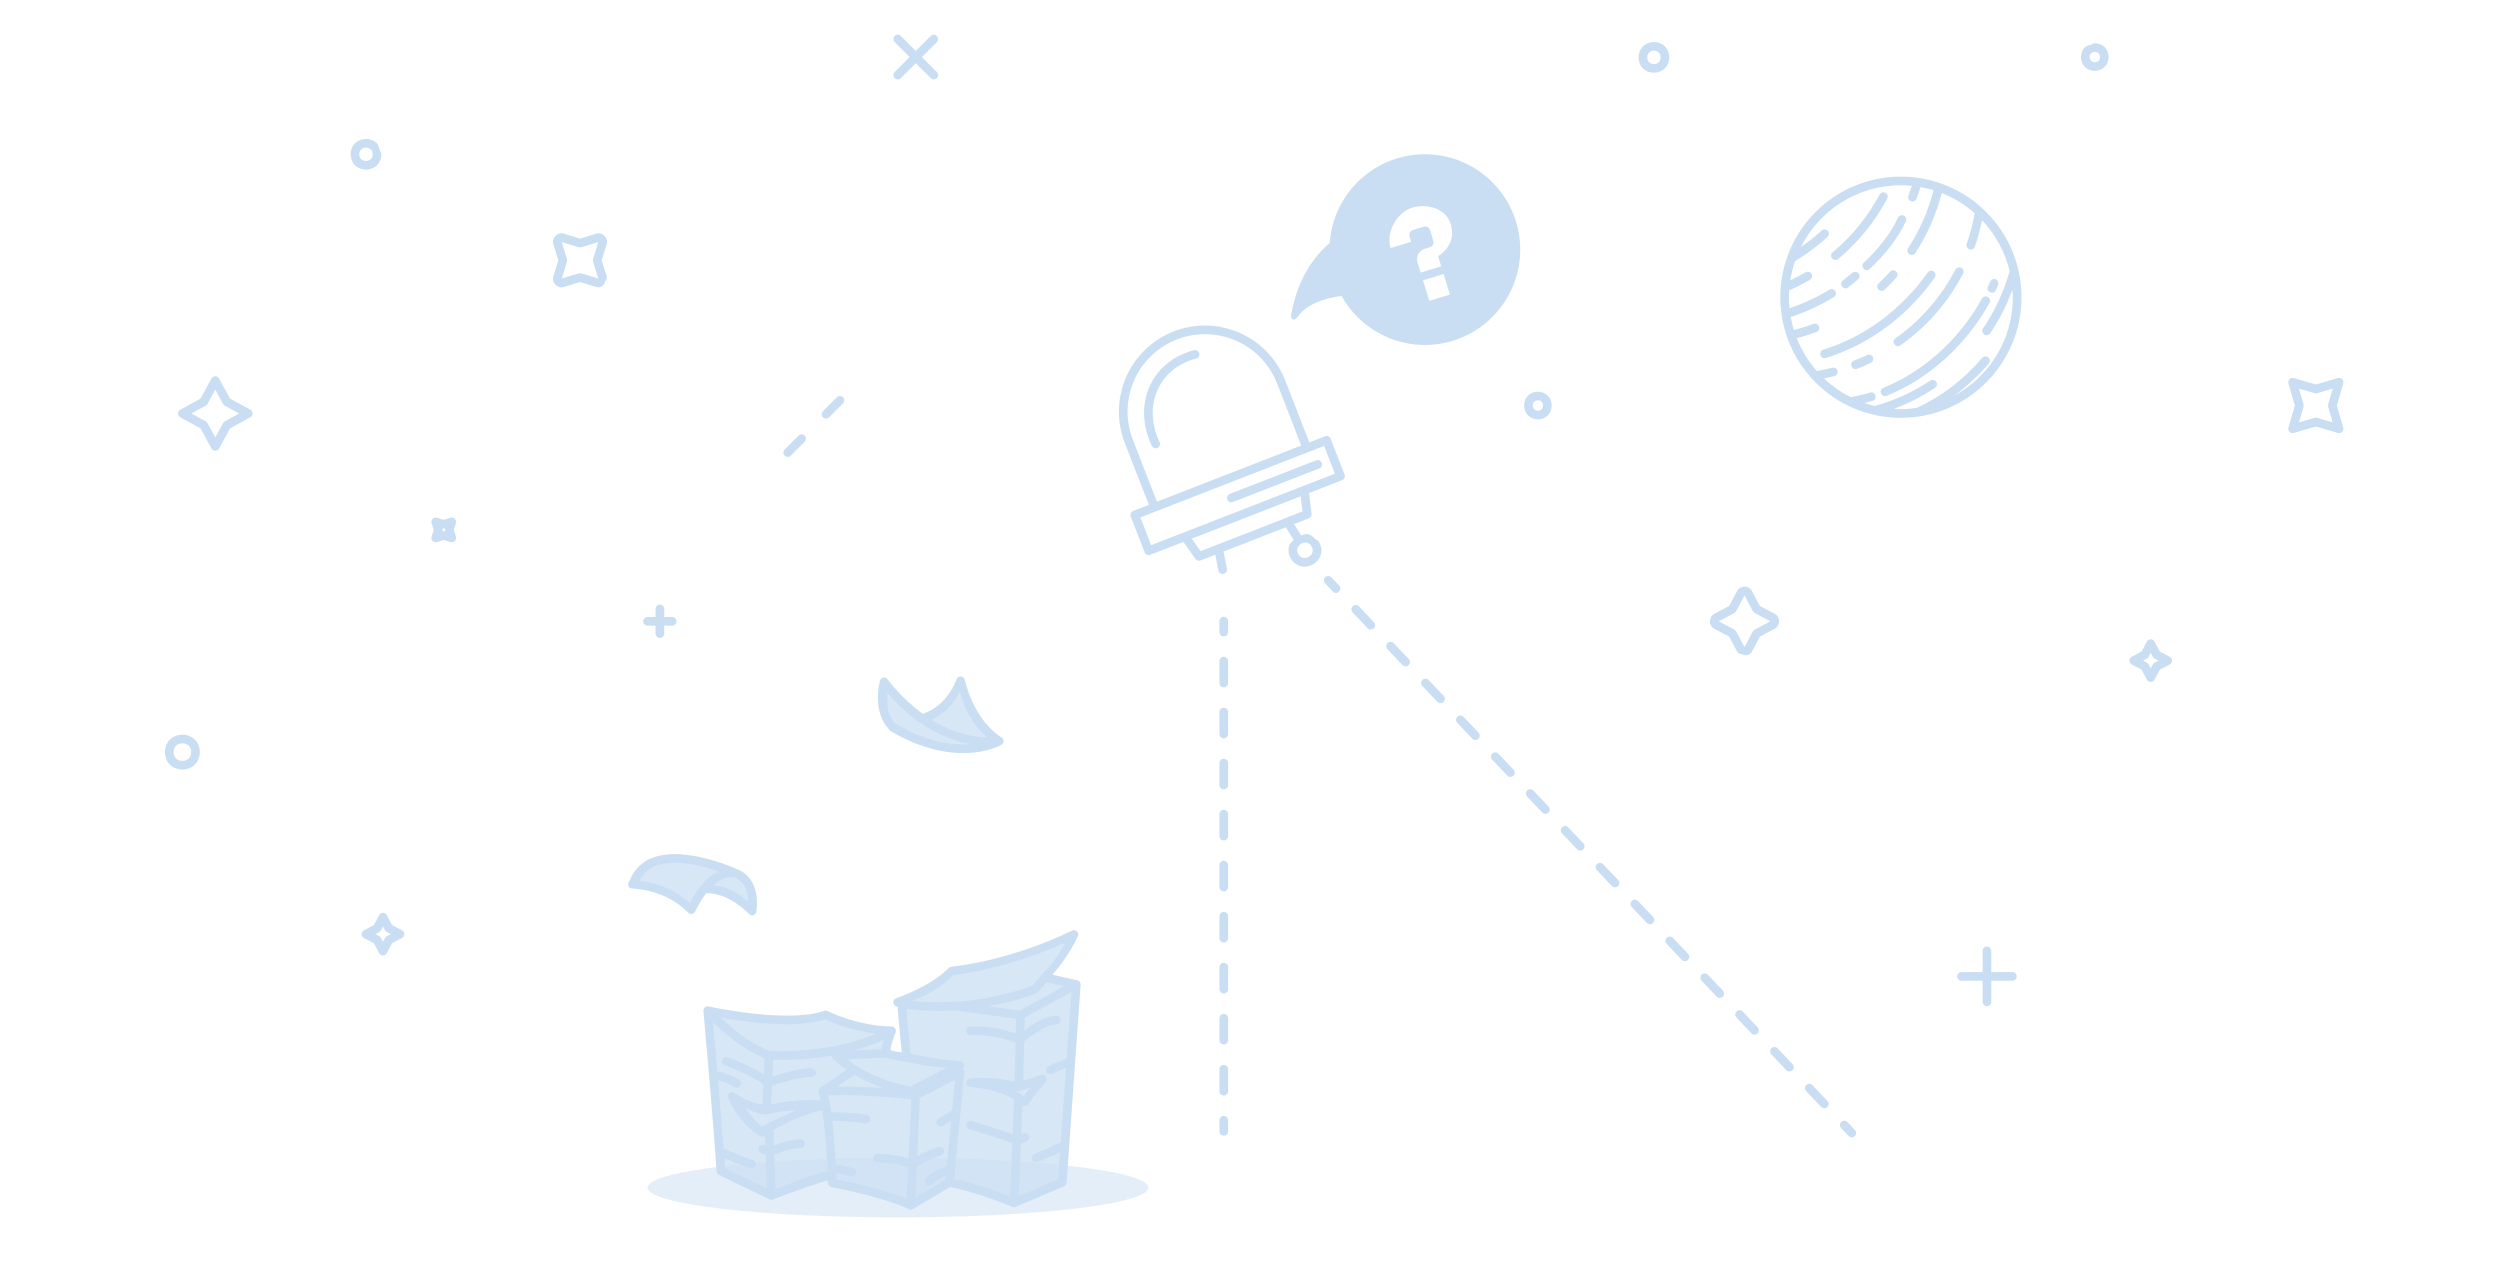
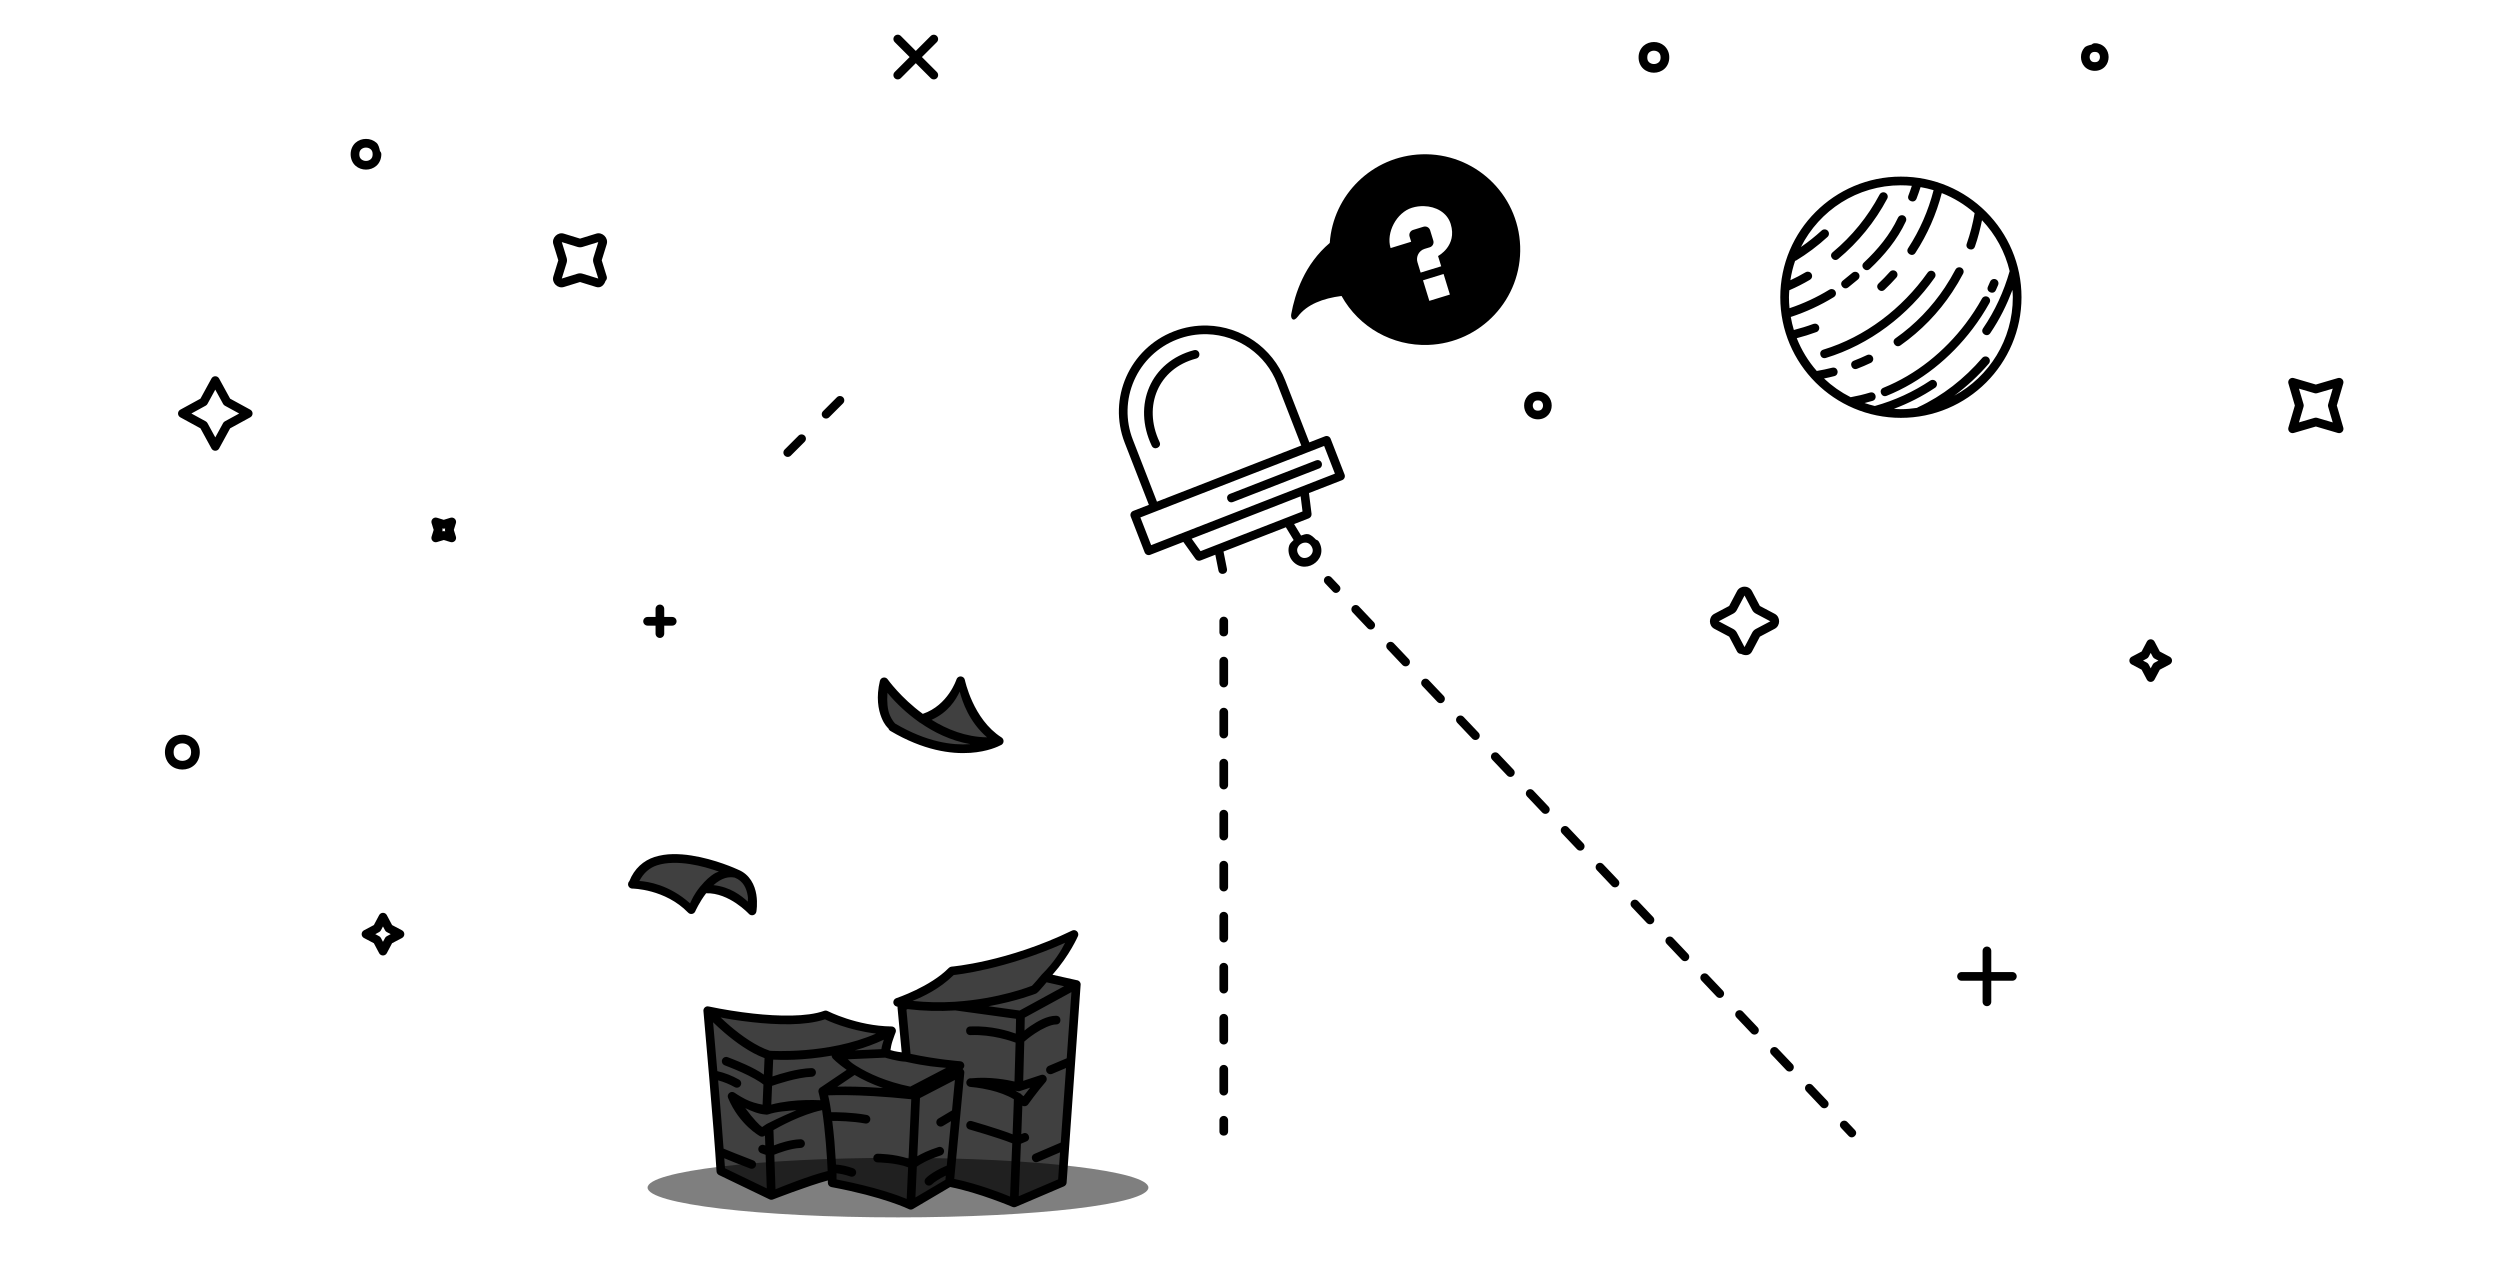
<svg xmlns="http://www.w3.org/2000/svg" width="288" height="147" viewBox="0 0 288 147" id="no-file-selected">
-   <style type="text/css">
-         
-             .outline {
-                 fill: #cadef3;
-             }
-         
-     </style>
  <g class="outline">
    <path id="planet" d="M218.982 20.346c-7.668 0-13.894 6.226-13.894 13.896 0 7.667 6.226 13.895 13.894 13.895s13.895-6.228 13.895-13.895c0-7.669-6.227-13.896-13.895-13.896zm0 1c.426 0 .845.022 1.26.062-.125.373-.245.747-.39 1.113-.247.62.683.99.93.37.173-.439.321-.886.468-1.334.51.09 1.011.203 1.498.351a22.324 22.324 0 0 1-2.916 6.658c-.41.567.482 1.15.836.547a23.328 23.328 0 0 0 3.025-6.869 12.865 12.865 0 0 1 3.784 2.309 21.915 21.915 0 0 1-.903 3.506c-.252.643.74.99.944.33.345-.985.602-1.997.81-3.02a12.844 12.844 0 0 1 3.184 5.867c-.671 2.347-1.686 4.573-3.063 6.586-.376.551.45 1.116.826.565 1.117-1.649 1.907-3.274 2.559-4.99.018.28.043.56.043.845 0 4.9-2.726 9.158-6.746 11.34a24.002 24.002 0 0 0 3.98-3.693.5.5 0 1 0-.76-.653c-2.045 2.382-4.565 4.37-7.408 5.684-.043.017-.07.045-.103.068-.608.088-1.225.149-1.858.149-.27 0-.536-.025-.802-.041a23.282 23.282 0 0 0 4.76-2.436.5.5 0 0 0-.555-.83 22.277 22.277 0 0 1-6.408 2.94c-.401-.096-.795-.208-1.18-.34.307-.079.615-.157.918-.25.571-.163.433-1.008-.16-.98a.502.502 0 0 0-.133.023c-.731.224-1.474.401-2.225.535a12.904 12.904 0 0 1-3.07-2.156c.4-.083.798-.171 1.193-.274.567-.145.466-.978-.119-.984a.5.5 0 0 0-.133.017c-.586.152-1.18.27-1.777.373a12.866 12.866 0 0 1-2.303-3.775c.765-.2 1.522-.43 2.262-.705.527-.19.392-.97-.168-.97a.5.5 0 0 0-.182.032c-.736.275-1.49.502-2.25.698-.148-.488-.26-.99-.351-1.5a23.325 23.325 0 0 0 4.96-2.287c.436-.26.254-.928-.253-.93a.5.5 0 0 0-.272.078 22.302 22.302 0 0 1-4.582 2.13c-.04-.415-.064-.836-.064-1.263 0-.271.024-.537.04-.804a21.06 21.06 0 0 0 2.378-1.208c.44-.252.267-.924-.24-.933a.5.5 0 0 0-.272.074c-.564.336-1.148.632-1.742.91.118-.774.302-1.525.55-2.248.025-.001.044.007.07.004a23.3 23.3 0 0 0 3.661-2.744.5.5 0 1 0-.676-.738 22.33 22.33 0 0 1-2.388 1.9c2.12-4.215 6.47-7.11 11.513-7.11zm-2.025.802a.5.5 0 0 0-.432.272 22.164 22.164 0 0 1-5.396 6.635c-.524.424.125 1.205.639.77a23.172 23.172 0 0 0 5.64-6.936.5.5 0 0 0-.451-.74zm2.156 2.641a.5.5 0 0 0-.467.295c-.913 1.958-2.332 3.664-3.93 5.168-.485.457.2 1.185.686.728 1.657-1.56 3.164-3.356 4.15-5.472a.5.5 0 0 0-.439-.719zm6.584 6a.5.5 0 0 0-.431.273c-.365.696-.766 1.371-1.2 2.026h.002c-1.517 2.285-3.45 4.3-5.695 5.873-.572.378.024 1.227.574.818a23.093 23.093 0 0 0 5.953-6.136v-.002c.453-.683.872-1.388 1.252-2.114a.5.5 0 0 0-.455-.738zm-7.6.35a.5.5 0 0 0-.382.174 22 22 0 0 1-1.297 1.335c-.483.46.206 1.185.69.725.469-.446.922-.91 1.353-1.396a.5.5 0 0 0-.363-.838zm4.378.049a.5.5 0 0 0-.412.216c-2.937 4.157-7.207 7.417-12.018 8.875-.638.194-.347 1.151.29.957 5.05-1.53 9.486-4.926 12.544-9.254a.5.5 0 0 0-.404-.794zm-8.78.119a.5.5 0 0 0-.304.12c-.354.3-.713.592-1.077.882-.552.41.096 1.228.622.783.37-.295.737-.595 1.1-.9a.5.5 0 0 0-.34-.885zm16.02.83a.5.5 0 0 0-.455.312c-.076.18-.156.362-.239.545-.308.622.655 1.053.913.408.083-.186.167-.373.248-.564a.5.5 0 0 0-.467-.701zm-.957 2a.5.5 0 0 0-.438.263 24.265 24.265 0 0 1-1.877 2.877c-2.446 3.229-5.712 5.875-9.463 7.389-.634.242-.252 1.193.374.928 3.937-1.59 7.34-4.351 9.886-7.711a25.278 25.278 0 0 0 1.955-2.996.5.5 0 0 0-.437-.75zm-13.453 6.715a.5.5 0 0 0-.227.052c-.488.232-.984.444-1.488.637-.648.227-.276 1.198.357.934.53-.203 1.05-.425 1.56-.668.488-.222.333-.95-.202-.955z" />
    <path id="speechbubble" d="M163.758 17.777c-5.675.202-10.19 4.671-10.57 10.211-2.893 2.452-4 5.791-4.44 8.211-.088.481.24.969.764.266 1.03-1.382 2.875-2.097 5.035-2.37a10.978 10.978 0 0 0 9.988 5.64c6.063-.217 10.803-5.307 10.588-11.37-.215-6.062-5.303-10.804-11.365-10.588zm.27 5.97c1.376.031 2.684.724 3.093 2.056.78 2.535-1.459 3.69-1.459 3.69l.365 1.183-2.37.728-.362-1.183h-.002c-.2-.652.17-1.351.82-1.551l.592-.18a.614.614 0 0 0 .41-.775l-.363-1.184a.614.614 0 0 0-.773-.41l-1.184.365a.612.612 0 0 0-.41.774l.181.59-2.37.73c-.546-1.777.685-4.1 2.462-4.646.444-.137.91-.199 1.37-.188zm2.273 7.817l.726 2.37-2.369.726-.728-2.367 2.37-.729z" />
    <path id="ufo" d="M139.098 37.504a9.872 9.872 0 0 0-3.88.674c-5.099 1.983-7.632 7.738-5.648 12.838l2.78 7.14-1.807.703a.5.5 0 0 0-.285.647l1.603 4.123a.5.5 0 0 0 .649.285l3.812-1.482 1.399 1.959a.5.5 0 0 0 .588.175l1.695-.66.355 1.793c.116.676 1.133.473.98-.195l-.39-1.965 7.184-2.797.894 1.469c-.19.2-.426.364-.513.64-.145.457-.095 1 .193 1.499l.004.01c.305.5.77.807 1.248.894.477.087.951-.024 1.342-.262.39-.237.709-.608.851-1.072.143-.464.084-1.017-.22-1.518l-.006-.007a.5.5 0 0 0-.32-.223c-.281-.286-.573-.578-.922-.639-.286-.05-.536.084-.801.16l-.803-1.32 1.695-.66a.5.5 0 0 0 .315-.527l-.295-2.385 3.814-1.485a.5.5 0 0 0 .286-.648l-1.606-4.125a.5.5 0 0 0-.646-.283l-1.807.703-2.777-7.139c-1.49-3.824-5.098-6.206-8.961-6.32zm-.026.998a8.914 8.914 0 0 1 8.055 5.684l2.777 7.14-8.31 3.233-8.313 3.234-2.777-7.139a8.91 8.91 0 0 1 5.078-11.545 8.897 8.897 0 0 1 3.49-.607zm-1.402 1.82a.5.5 0 0 0-.133.02c-2.458.647-4.255 2.223-5.13 4.232-.877 2.01-.835 4.44.27 6.776.286.602 1.19.175.905-.428-.996-2.104-1.012-4.218-.258-5.947.754-1.73 2.276-3.09 4.467-3.666.58-.14.474-.992-.121-.987zm14.87 11.051l1.241 3.193-21.168 8.235-1.242-3.192 1.807-.703 17.521-6.818a.541.541 0 0 0 .031-.012l1.81-.703zM151.782 53a.5.5 0 0 0-.18.037l-9.914 3.858c-.635.235-.264 1.188.364.931l9.914-3.857c.528-.196.38-.98-.184-.969zm-1.949 4.176l.217 1.744-1.828.713a.5.5 0 0 0-.125.047l-7.82 3.047h-.007a.5.5 0 0 0-.156.062l-1.806.703-1.024-1.433v-.002l12.549-4.881zm.678 5.342c.203.035.393.138.568.412.17.283.178.5.117.697a.946.946 0 0 1-.416.51.942.942 0 0 1-.642.134c-.204-.037-.393-.146-.567-.427-.16-.28-.167-.496-.105-.692a.94.94 0 0 1 .412-.5.938.938 0 0 1 .633-.134zm2.517 3.84l-.05.001a.5.5 0 0 0-.32.85l.866.912c.457.532 1.232-.204.725-.687l-.867-.914a.5.5 0 0 0-.354-.163zm3.164 3.337a.5.5 0 0 0-.05.002.5.5 0 0 0-.323.848l1.723 1.82a.501.501 0 0 0 .727-.69l-1.723-1.818a.5.5 0 0 0-.354-.162zm-15.224 1.346a.5.5 0 0 0-.492.508v1.26c-.01.676 1.01.676 1 0v-1.26a.5.5 0 0 0-.508-.508zm19.191 2.898a.5.5 0 0 0-.32.85l1.722 1.818a.5.5 0 1 0 .727-.687l-1.723-1.818a.5.5 0 0 0-.355-.163.5.5 0 0 0-.05 0zM140.97 75.66a.5.5 0 0 0-.492.508v2.52a.5.5 0 0 0 1 0v-2.52a.5.5 0 0 0-.508-.508zm23.261 2.522a.5.5 0 0 0-.37.85l1.722 1.818a.5.5 0 0 0 .727-.688l-1.723-1.818a.5.5 0 0 0-.356-.162zm-23.261 3.355a.5.5 0 0 0-.492.508v2.52a.5.5 0 0 0 1 0v-2.52a.5.5 0 0 0-.508-.508zm27.281.889a.5.5 0 0 0-.371.85l1.723 1.816a.5.5 0 0 0 .726-.688l-1.723-1.818a.5.5 0 0 0-.355-.16zm4.02 4.242a.5.5 0 0 0-.372.85l1.723 1.818a.5.5 0 1 0 .725-.688l-1.721-1.818a.5.5 0 0 0-.355-.162zm-31.301.746a.5.5 0 0 0-.492.508v2.517a.5.5 0 0 0 1 0v-2.517a.5.5 0 0 0-.508-.508zm35.322 3.496a.5.5 0 0 0-.05.002.5.5 0 0 0-.323.848l1.725 1.82a.5.5 0 1 0 .724-.687l-1.722-1.82a.5.5 0 0 0-.354-.163zm-35.322 2.381a.5.5 0 0 0-.492.508v2.52a.5.5 0 0 0 1 0v-2.52a.5.5 0 0 0-.508-.508zm39.342 1.863a.5.5 0 0 0-.051.002.5.5 0 0 0-.32.848l1.722 1.818a.5.5 0 1 0 .725-.687l-1.723-1.819a.5.5 0 0 0-.353-.162zm-39.342 4.014a.5.5 0 0 0-.492.508v2.517a.5.5 0 0 0 1 0v-2.517a.5.5 0 0 0-.508-.508zm43.31.23a.5.5 0 0 0-.32.85l1.723 1.82a.5.5 0 0 0 .726-.69l-1.722-1.817a.5.5 0 0 0-.356-.163.5.5 0 0 0-.05 0zm4.022 4.245a.5.5 0 0 0-.322.85l1.724 1.818a.5.5 0 1 0 .725-.688l-1.723-1.818a.5.5 0 0 0-.353-.162.5.5 0 0 0-.051 0zm-47.332 1.402a.5.5 0 0 0-.492.506v2.52a.5.5 0 0 0 1 0v-2.52a.5.5 0 0 0-.508-.506zm51.402 2.842a.5.5 0 0 0-.371.85l1.723 1.818a.5.5 0 1 0 .724-.688l-1.722-1.82a.5.5 0 0 0-.354-.16zm-51.402 3.035a.5.5 0 0 0-.492.506v2.521a.5.5 0 0 0 1 0v-2.521a.5.5 0 0 0-.508-.506zm55.422 1.207a.5.5 0 0 0-.371.85l1.722 1.818a.5.5 0 1 0 .725-.688l-1.723-1.818a.5.5 0 0 0-.353-.162zm3.97 4.244a.5.5 0 0 0-.322.85l1.723 1.818a.5.5 0 0 0 .726-.687l-1.722-1.819a.5.5 0 0 0-.356-.162.5.5 0 0 0-.049 0zm-59.392.428a.5.5 0 0 0-.492.506v2.52a.5.5 0 0 0 1 0v-2.52a.5.5 0 0 0-.508-.506zm63.412 3.816a.5.5 0 0 0-.322.85l1.722 1.818a.501.501 0 0 0 .727-.69l-1.723-1.816a.5.5 0 0 0-.353-.162.5.5 0 0 0-.051 0zm-63.412 2.06a.5.5 0 0 0-.492.507v2.52a.5.5 0 0 0 1 0v-2.52a.5.5 0 0 0-.508-.506zm67.43 2.182a.5.5 0 0 0-.32.85l1.722 1.818a.5.5 0 0 0 .726-.687l-1.722-1.82a.5.5 0 0 0-.356-.16.5.5 0 0 0-.05 0zm-67.43 3.694a.5.5 0 0 0-.492.508v1.26c-.01.675 1.01.675 1 0v-1.26a.5.5 0 0 0-.508-.508zm71.498.545c-.017 0-.034 0-.051.002a.5.5 0 0 0-.32.847l.863.914c.458.485 1.185-.203.727-.687l-.866-.914a.5.5 0 0 0-.353-.162z" />
    <path id="stars" d="M103.42 3.994a.5.5 0 0 0-.348.86l1.719 1.718-1.719 1.719a.5.5 0 1 0 .707.707l1.72-1.719 1.716 1.719a.5.5 0 1 0 .707-.707l-1.717-1.719 1.719-1.718a.5.5 0 1 0-.707-.708l-1.719 1.72-1.719-1.72a.5.5 0 0 0-.36-.152zm87.113.846c-.42 0-.85.138-1.187.431a1.76 1.76 0 0 0-.58 1.288c-.016.56.2 1.049.545 1.36.343.313.787.458 1.222.458.435 0 .877-.145 1.22-.457.345-.312.562-.8.546-1.361a1.76 1.76 0 0 0-.58-1.288 1.799 1.799 0 0 0-1.186-.431zm50.787.14a.5.5 0 0 0-.363.157c-.309.079-.64.14-.83.353a1.619 1.619 0 0 0-.398 1.082c0 .384.124.775.398 1.082.273.308.705.508 1.193.508.49 0 .918-.2 1.192-.508.273-.307.4-.698.4-1.082 0-.384-.127-.776-.4-1.084a1.587 1.587 0 0 0-1.192-.508zm-50.787.86c.201 0 .395.069.53.185.134.117.23.276.238.563.009.308-.084.47-.219.592a.83.83 0 0 1-.549.197.83.83 0 0 1-.549-.197c-.134-.123-.227-.284-.218-.592.008-.287.102-.446.236-.563a.822.822 0 0 1 .531-.185zm50.787.14c.239 0 .355.07.446.172.09.102.146.258.146.42a.64.64 0 0 1-.146.418c-.09.102-.207.172-.446.172-.238 0-.355-.07-.445-.172a.641.641 0 0 1-.146-.418c0-.161.056-.316.146-.418.09-.101.207-.174.445-.174zM42.16 16.002c-.428 0-.862.14-1.203.443-.34.303-.564.777-.564 1.325 0 .547.223 1.023.564 1.326.341.303.777.443 1.205.443.428 0 .862-.14 1.203-.443.341-.303.565-.779.565-1.326a.5.5 0 0 0-.153-.358c-.082-.365-.163-.746-.412-.967a1.807 1.807 0 0 0-1.205-.443zm0 1c.206 0 .407.072.541.191.135.12.229.28.229.577 0 .297-.094.458-.229.578a.823.823 0 0 1-.539.191.828.828 0 0 1-.54-.191c-.136-.12-.23-.28-.23-.578 0-.298.094-.457.23-.577a.823.823 0 0 1 .538-.191zm26.522 9.912a.5.5 0 0 0 0 .002l-1.862.572-1.861-.572c-.717-.221-1.435.494-1.215 1.211a.5.5 0 0 0 .002 0l.57 1.861-.57 1.86c-.222.718.495 1.437 1.213 1.215l1.861-.575 1.86.575c.525.162.919-.224 1.076-.7a.5.5 0 0 0 .139-.513l-.575-1.862.575-1.859c.221-.717-.496-1.435-1.213-1.215zm-3.963.975l1.814.558a.96.96 0 0 0 .572 0l1.815-.558-.559 1.814h.002a.96.96 0 0 0 0 .572l-.002-.002.559 1.815-1.816-.559.002.002a.96.96 0 0 0-.573 0v-.002l-1.816.56.56-1.814v-.002a.967.967 0 0 0 0-.57v-.002zM24.785 43.342a.5.5 0 0 0-.424.26l-1.27 2.324-2.323 1.271a.5.5 0 0 0 0 .877l2.324 1.27 1.271 2.326a.5.5 0 0 0 .877-.002l1.27-2.322 2.324-1.272a.5.5 0 0 0 0-.879l-2.324-1.27-1.272-2.323a.5.5 0 0 0-.453-.26zm239.309.19a.5.5 0 0 0-.47.64l.743 2.543-.744 2.543a.5.5 0 0 0 .621.619l2.543-.744 2.54.746a.5.5 0 0 0 .62-.621l-.744-2.541.742-2.543a.5.5 0 0 0-.62-.621l-2.54.746-2.543-.746a.5.5 0 0 0-.148-.022zm.746 1.238l1.805.529a.5.5 0 0 0 .28 0l1.804-.528-.528 1.805a.5.5 0 0 0 0 .281l.53 1.805-1.803-.53a.5.5 0 0 0-.282 0l-1.806.53.53-1.807a.5.5 0 0 0 0-.28zm-240.04.115l.903 1.65a.5.5 0 0 0 .2.2l1.65.902-1.65.902a.5.5 0 0 0-.2.197l-.902 1.65-.903-1.65a.5.5 0 0 0-.199-.199l-1.65-.902 1.65-.903a.5.5 0 0 0 .2-.199zm152.368.242c-.488 0-.918.2-1.191.508a1.62 1.62 0 0 0-.399 1.082c0 .383.125.772.399 1.08.273.307.703.51 1.191.51.488 0 .916-.203 1.19-.51.273-.308.398-.697.398-1.08a1.62 1.62 0 0 0-.399-1.082 1.584 1.584 0 0 0-1.189-.508zm-80.418.492a.5.5 0 0 0-.344.15l-1.59 1.592a.5.5 0 1 0 .707.707l1.59-1.59a.5.5 0 0 0-.363-.859zm80.418.508c.238 0 .353.07.443.172.09.101.145.256.145.418a.635.635 0 0 1-.145.416c-.09.101-.205.174-.443.174-.238 0-.355-.073-.445-.174a.636.636 0 0 1-.145-.416.64.64 0 0 1 .145-.418c.09-.101.207-.172.445-.172zm-84.84 3.914a.5.5 0 0 0-.344.152l-1.59 1.59a.5.5 0 1 0 .708.707l1.59-1.59a.5.5 0 0 0-.364-.859zm-42.13 9.58a.5.5 0 0 0-.477.649l.238.773-.24.775a.5.5 0 0 0 .625.627l.773-.238.778.238a.5.5 0 0 0 .625-.625l-.239-.775.239-.775a.5.5 0 0 0-.625-.625l-.776.238-.775-.238a.5.5 0 0 0-.147-.024zm.755 1.256l.02.006a.5.5 0 0 0 .295 0l.017-.006-.006.02a.5.5 0 0 0 0 .294l.006.02-.02-.006a.5.5 0 0 0-.294 0l-.018.006.006-.02a.5.5 0 0 0 0-.295zm150.016 6.709a.956.956 0 0 0-.858.496.5.5 0 0 0 0 .002l-.912 1.723-1.72.91c-.662.351-.662 1.361 0 1.713l1.722.912.912 1.722a.5.5 0 0 0 .46.266c.446.226.998.22 1.255-.266a.5.5 0 0 0 0-.001l.91-1.721 1.721-.912c.661-.352.661-1.362 0-1.713l-1.723-.912-.912-1.721a.5.5 0 0 0 0-.002.953.953 0 0 0-.855-.496zm0 1.016l.888 1.68a.97.97 0 0 0 .405.402l1.68.89-1.68.887a.5.5 0 0 0-.002.002.971.971 0 0 0-.403.402l-.888 1.68-.887-1.676-.002-.004a.968.968 0 0 0-.404-.404l-1.678-.889 1.678-.886.002-.002a.965.965 0 0 0 .402-.403v-.002zM76.012 69.646a.5.5 0 0 0-.492.508v.92h-.92a.5.5 0 1 0 0 1h.92v.92a.5.5 0 1 0 1 0v-.92h.92a.5.5 0 1 0 0-1h-.92v-.92a.5.5 0 0 0-.508-.508zm171.74 3.999a.5.5 0 0 0-.434.267l-.603 1.143-1.145.603a.5.5 0 0 0 0 .885l1.145.605.603 1.143a.5.5 0 0 0 .883.002l.608-1.143 1.144-.607a.5.5 0 0 0 0-.883l-1.144-.605-.606-1.145a.5.5 0 0 0-.451-.265zm.01 1.568l.236.445a.5.5 0 0 0 .207.21l.444.234-.444.236a.5.5 0 0 0-.207.207l-.236.445-.236-.445a.5.5 0 0 0-.207-.21l-.444-.233.444-.235a.5.5 0 0 0 .207-.209zM21.008 84.637c-.488 0-.983.159-1.37.502-.385.343-.638.878-.638 1.506 0 .627.253 1.16.639 1.503.386.343.88.504 1.369.504.488 0 .983-.16 1.369-.504.386-.342.639-.876.639-1.503 0-.628-.253-1.163-.639-1.506a2.052 2.052 0 0 0-1.37-.502zm0 1c.266 0 .525.09.705.25.18.16.303.38.303.758 0 .377-.123.596-.303.755-.18.16-.44.252-.705.252-.266 0-.526-.092-.705-.252-.18-.16-.303-.378-.303-.755 0-.378.123-.599.303-.758.18-.16.439-.25.705-.25zm23.103 19.52a.5.5 0 0 0-.433.265l-.608 1.144-1.142.606a.5.5 0 0 0 0 .885l1.142.603.606 1.145a.5.5 0 0 0 .885 0l.605-1.145 1.145-.603a.5.5 0 0 0 0-.885l-1.145-.606-.605-1.144a.5.5 0 0 0-.45-.266zm.008 1.568l.235.445a.5.5 0 0 0 .208.207l.446.236-.446.237a.5.5 0 0 0-.208.207l-.237.443-.234-.443a.5.5 0 0 0-.21-.21l-.443-.234.446-.236a.5.5 0 0 0 .207-.207zm184.768 2.318a.5.5 0 0 0-.492.508v2.43h-2.428a.5.5 0 1 0 0 1h2.428v2.43a.5.5 0 1 0 1 0v-2.43h2.431a.5.5 0 1 0 0-1h-2.431v-2.43a.5.5 0 0 0-.508-.508z" />
    <path id="paperShadow" fill-opacity="0.5" d="M132.295 136.812c0 1.895-12.916 3.43-28.847 3.43-15.932 0-28.847-1.535-28.847-3.43 0-1.895 12.916-3.43 28.848-3.43 15.93 0 28.847 1.535 28.847 3.43" />
    <path id="paperBackround" fill-opacity="0.75" d="M110.66 78.422s-1.075 3.399-4.45 4.375c-2.744-1.946-4.358-4.25-4.358-4.25-.851 3.584.974 5.223.974 5.223l-.002.001c7.453 4.415 12.281 1.606 12.281 1.606-.009.001-.018 0-.027.002l.03-.004-.003-.002c-3.53-2.245-4.445-6.951-4.445-6.951zM77.502 98.898c-2.04.048-3.905.772-4.652 2.967 0 0 3.967.01 6.787 2.926 0 0 .532-1.242 1.457-2.38 3.068-.258 5.547 2.528 5.547 2.528s.598-3.4-1.858-4.32h-.006c-.02-.01-3.885-1.8-7.275-1.72zm46.219 8.754c-7.54 3.662-14.06 4.202-14.06 4.202-2.264 2.318-6.25 3.609-6.25 3.609l1.025.27-.541.324.539 5.763c-.808 0-2.424-.484-2.424-.484-.054-.701.699-2.588.699-2.588-4.147-.054-7.598-1.828-7.598-1.828-4.256 1.562-13.578-.486-13.578-.486s1.242 13.844 1.512 18.478l5.816 2.803s4.741-1.94 7.004-2.426h.004v.97c6.088 1.133 9.053 2.587 9.053 2.587l4.469-2.64c3.449.645 7.435 2.37 7.435 2.37l5.547-2.37 1.617-22.788-3.61-.81c2.426-2.424 3.34-4.956 3.34-4.956z" />
    <path id="paperOutline" d="M110.65 77.922a.5.5 0 0 0-.466.35s-.96 2.979-3.877 3.964c-2.54-1.854-4.045-3.976-4.045-3.976a.5.5 0 0 0-.428-.213.5.5 0 0 0-.469.383c-.448 1.887-.195 3.314.192 4.261.326.801.662 1.096.79 1.227a.5.5 0 0 0 .145.225.5.5 0 0 0 .078.058c3.808 2.255 6.991 2.685 9.225 2.528 2.014-.142 3.235-.75 3.467-.874a.5.5 0 0 0 .21-.822.5.5 0 0 0-.029-.03.5.5 0 0 0-.008-.005.5.5 0 0 0-.039-.03.5.5 0 0 0-.023-.017l-.002-.002c-3.294-2.097-4.219-6.623-4.219-6.623a.5.5 0 0 0-.502-.404zm-.091 1.754c.317 1.174 1.063 3.45 3.146 5.265-2.452-.036-4.613-.915-6.385-2.021 1.916-.856 2.771-2.274 3.239-3.244zm-8.325.142a19.35 19.35 0 0 0 3.592 3.328.5.5 0 0 0 .192.125c1.56 1.08 3.484 2.05 5.748 2.452-.018.001-.023.006-.041.007-2.031.143-4.97-.24-8.586-2.365-.022-.019-.353-.307-.657-1.053-.23-.564-.324-1.443-.248-2.494zM77.488 98.396a7.34 7.34 0 0 0-2.086.329c-1.26.406-2.325 1.324-2.9 2.78a.5.5 0 0 0-.123.198l-.002.002a.5.5 0 0 0-.027.16.5.5 0 0 0 .5.5s3.77.026 6.427 2.774a.5.5 0 0 0 .82-.153s.464-1.06 1.249-2.082c2.656-.086 4.92 2.368 4.92 2.368a.5.5 0 0 0 .867-.245s.167-.921-.006-1.982c-.17-1.048-.728-2.322-2.12-2.87-.004-.001-.008-.005-.013-.007l-.035-.016a.5.5 0 0 0-.004-.002c-.11-.05-2.552-1.173-5.314-1.597a12.378 12.378 0 0 0-2.153-.157zm.026 1.006c.642-.015 1.313.04 1.974.141 1.248.192 2.412.547 3.334.865-.13.058-.276.083-.398.153-.66.378-1.203.917-1.66 1.47a.5.5 0 0 0-.082.09c-.007.009-.017.017-.024.025-.745.933-.987 1.545-1.162 1.922-2.423-2.169-4.886-2.514-5.842-2.578.48-.914 1.15-1.52 2.055-1.812.548-.177 1.162-.26 1.805-.276zm6.697 1.655c.141 0 .287.019.435.048.996.392 1.353 1.242 1.493 2.1.056.35.009.387.004.662-.749-.696-2.044-1.705-3.95-1.898.232-.208.474-.396.727-.541.411-.236.834-.375 1.29-.371zm39.518 6.095a.5.5 0 0 0-.227.051c-7.455 3.621-13.883 4.152-13.883 4.152a.5.5 0 0 0-.316.149c-2.123 2.174-6.047 3.484-6.047 3.484a.5.5 0 0 0 .027.96l.117.03a.5.5 0 0 0-.004.125l.479 5.125c-.287-.043-.546-.066-.84-.136-.252-.06-.293-.077-.453-.121.042-.274.098-.626.232-1.037.176-.541.36-.998.36-.998a.5.5 0 0 0 .002-.01.5.5 0 0 0 .013-.038.5.5 0 0 0 .002-.01.5.5 0 0 0 .016-.1.5.5 0 0 0-.004-.099.5.5 0 0 0-.01-.049.5.5 0 0 0-.326-.353.5.5 0 0 0-.047-.014.5.5 0 0 0-.106-.014c-4.007-.052-7.373-1.775-7.373-1.775a.5.5 0 0 0-.402-.025c-1.95.716-5.325.63-8.158.316a54.106 54.106 0 0 1-5.098-.812.5.5 0 0 0-.18-.024.5.5 0 0 0-.464.586.5.5 0 0 0 0 .004c.006.076 1.238 13.832 1.506 18.422a.5.5 0 0 0 .28.422l5.82 2.803a.5.5 0 0 0 .405.011s4-1.56 6.319-2.19v.272a.5.5 0 0 0 .408.493c6.041 1.123 8.924 2.543 8.924 2.543a.5.5 0 0 0 .474-.018l4.288-2.533c3.322.653 7.164 2.29 7.164 2.29a.5.5 0 0 0 .394 0l5.549-2.368a.5.5 0 0 0 .303-.424l.297-4.19a.438.438 0 0 0 .006-.072l.681-9.633a.5.5 0 0 0 .008-.113l.62-8.729a.5.5 0 0 0-.444-.59l-2.797-.624c2.001-2.264 2.945-4.47 2.945-4.47a.5.5 0 0 0-.46-.67zm-1.026 1.455c-.462.917-1.205 2.177-2.676 3.647a.5.5 0 0 0-.035.037s-.249.303-.525.625c-.139.16-.285.327-.407.459-.098.107-.157.163-.18.186-.075.03-3.74 1.504-8.81 1.835a.5.5 0 0 0-.125.01 29.193 29.193 0 0 1-4.822-.103c1.27-.508 3.118-1.382 4.746-2.98.239-.021 5.915-.618 12.834-3.715zm-2.139 4.555l2.018.453-5.12 2.797-3.583-.494c3.28-.592 5.447-1.451 5.447-1.451a.5.5 0 0 0 .111-.063c.144-.107.228-.21.362-.355.133-.146.283-.317.426-.483.18-.21.24-.285.34-.404zm2.864 1.131l-.541 7.621-2.069.873a.5.5 0 0 0 .389.922l1.6-.674-.61 8.592-3.021 1.295c-.614.262-.221 1.181.392.92l2.55-1.092-.222 3.115-4.539 1.94.063-1.436c.03-.695.065-1.526.103-2.459l.086-2.152.612-.258c.662-.239.243-1.228-.389-.92l-.178.074c.04-1.042.08-2.133.12-3.256v-.027a.5.5 0 0 0 .66-.139s1.128-1.574 2.027-2.595a.5.5 0 0 0-.379-.83.5.5 0 0 0-.152.025l-2.057.682.022-.727c.037-1.207.07-2.407.097-3.56l.004-.235c.118-.102.536-.475 1.246-.949.802-.535 1.82-1.027 2.414-1.027.677.01.677-1.01 0-1-1.046 0-2.104.62-2.968 1.197-.38.253-.404.302-.664.506l.029-1.49zm-18.881 1.955a29.89 29.89 0 0 0 5.5.152l7.002.965-.033 1.703c-.791-.28-2.763-.922-5.217-.822-.7-.006-.657 1.061.04.998 2.471-.1 4.71.698 5.157.863 0 .033 0 .061-.002.094a550.673 550.673 0 0 1-.125 4.39c-.846-.195-2.846-.58-4.99-.37l-.026-.004.004.004c-.033.003-.058-.008-.091-.004a.5.5 0 0 0-.446.498.5.5 0 0 0 .465.498s1.044.072 2.319.377c.9.215 1.894.563 2.691 1.04-.007.268-.016.634-.02.735-.04 1.14-.082 2.25-.123 3.307-1.85-.705-4.697-1.52-4.697-1.52a.501.501 0 0 0-.148-.021c-.586.004-.689.838-.121.984 0 0 3.267.93 4.925 1.592a1055.574 1055.574 0 0 1-.255 6.137c-.972-.402-3.663-1.457-6.428-2.034l.101-1.078a.5.5 0 0 0 .014-.135l.594-6.25a.5.5 0 0 0 .015-.164l.432-4.558a.5.5 0 0 0-.02-.236c-.001-.006-.005-.012-.007-.018a.5.5 0 0 0-.163-.22.5.5 0 0 0-.269-.895s-2.66-.193-5.729-.852l-.474-5.08zm-21.535.961c.79.155 1.898.354 3.66.549 2.804.31 6.068.43 8.367-.332.194.098 2.618 1.253 5.885 1.644-5.527 2.413-12.132 1.987-12.23 1.98-1.562-.51-3.277-1.73-4.579-2.841a27.005 27.005 0 0 1-1.103-1zm-.864.557c.368.356.797.759 1.317 1.203 1.273 1.087 2.92 2.298 4.611 2.926l-.08 1.898c-.611-.43-1.355-.82-2.107-1.158-1.094-.49-2.059-.846-2.059-.846a.5.5 0 0 0-.195-.033.5.5 0 0 0-.15.97s.936.347 1.994.82c.962.433 2.013 1.009 2.468 1.395l-.097 2.315c-.652-.118-1.365-.314-1.96-.62-.741-.38-1.265-.751-1.265-.751-.41-.288-.94.137-.75.6 1.301 3.115 3.672 4.398 3.672 4.398a.5.5 0 0 0 .515-.026l.061-.04.04 1.142-.122-.043a.5.5 0 1 0-.336.941l.494.176.133 3.871-4.812-2.318c-.019-.295-.06-.808-.084-1.156.593.243 1.718.708 2.988 1.183a.5.5 0 1 0 .35-.937c-1.44-.538-3.14-1.24-3.419-1.356-.169-2.32-.39-5.102-.625-7.863a8.365 8.365 0 0 1 1.909.781.5.5 0 1 0 .496-.869 9.412 9.412 0 0 0-2.498-.975c-.232-2.7-.422-4.882-.489-5.628zm19.67 2.007c-.117.36-.232.728-.283 1.088-.405.023-1.52.074-3.062.14a21.187 21.187 0 0 0 3.345-1.228zm-6.013 1.836a.5.5 0 0 0 .127.317s.555.587 1.607 1.322l-2.967 2.002a.5.5 0 0 0-.289.416.5.5 0 0 0 0 .006.5.5 0 0 0-.002.047.5.5 0 0 0 0 .004.5.5 0 0 0 .004.043.5.5 0 0 0 0 .006.5.5 0 0 0 .008.043.5.5 0 0 0 .016.059c.07.25.134.56.197.87a24.368 24.368 0 0 0-1.71-.015c-1.17.03-2.609.166-3.944.518l.091-2.159c.467-.161 2.91-.993 4.567-1.043a.5.5 0 0 0-.032-1c-1.635.05-3.594.657-4.49.961l.082-1.937c.778.042 3.352.132 6.735-.46zm6.154.23c.072.022.374.113.842.225.483.116 1.04.228 1.521.245 2.485.558 3.706.618 4.682.709a378.636 378.636 0 0 0-4.143 2.16c-2.78-.568-4.809-1.516-6.144-2.344a.5.5 0 0 0-.078-.045c-.673-.423-.65-.482-.971-.758 1.99-.083 4.212-.187 4.291-.191zm-3.504 1.997c.855.51 1.947 1.035 3.274 1.506-2.493-.176-4.169-.185-5.266-.16zm11.55.576l-.333 3.51c-.182.108-.792.47-1.563.932a.5.5 0 1 0 .514.859l.932-.557-.489 5.127c-.165.07-.33.131-.728.332-.556.28-1.21.645-1.674 1.108a.5.5 0 1 0 .707.707c.3-.299.904-.663 1.418-.922.093-.047.085-.036.17-.076l-.047.476-3.455 2.041.162-3.553c.332-.239 1.2-.788 2.785-1.3a.5.5 0 0 0-.176-.977.5.5 0 0 0-.13.026c-1.178.38-1.93.759-2.424 1.05l.308-6.7zm8.669.89c-.295.39-.658.83-.764.975-.063-.051-.132-.097-.197-.146a.489.489 0 0 0-.291-.211 5.899 5.899 0 0 0-.457-.275c.028.007.246.05.246.05a.5.5 0 0 0 .293-.006zm-21.14.858c1.702.021 4.215.137 7.443.475l-.315 6.845c-1.642-.57-3.562-.57-3.562-.57a.5.5 0 1 0 .011 1s2.13.024 3.504.565l-.166 3.64c-.902-.377-3.47-1.346-8.08-2.244v-.582a.5.5 0 0 0-.008-.082l-.002-.045c.393.043.927.13 1.594.365a.5.5 0 1 0 .332-.943 7.523 7.523 0 0 0-1.975-.428 101.75 101.75 0 0 0-.181-2.62c-.064-.777-.159-1.6-.254-2.409.66.002 2.283.024 3.795.299a.5.5 0 1 0 .18-.985c-1.72-.312-3.519-.318-4.092-.316a30.565 30.565 0 0 0-.133-.85.5.5 0 0 0-.022-.13c-.06-.346-.13-.655-.2-.961a38.846 38.846 0 0 1 2.13-.024zm-11.675 1.496c.705.334 1.492.68 2.32.737a.5.5 0 0 0 .303-.01c1.02-.346 2.18-.41 3.274-.487-1.868.774-3.424 1.58-3.424 1.58a.5.5 0 0 0-.018.01l-.007.006a.5.5 0 0 0-.028.018l-.482.322c-.235-.137-1.013-.907-1.938-2.176zm8.846.23c.18 1.18.327 2.511.428 3.731.11 1.332.165 2.3.197 2.95a.5.5 0 0 0 .006.146l.01.191c-2.167.54-5.235 1.783-6.01 2.1l-.137-3.983c.42-.169 1.859-.734 3.028-.779a.5.5 0 0 0-.004-1 .5.5 0 0 0-.035.002c-1.156.044-2.36.446-3.026.703l-.06-1.76c.581-.337 3.184-1.786 5.603-2.3z" class="outline" />
  </g>
</svg>
